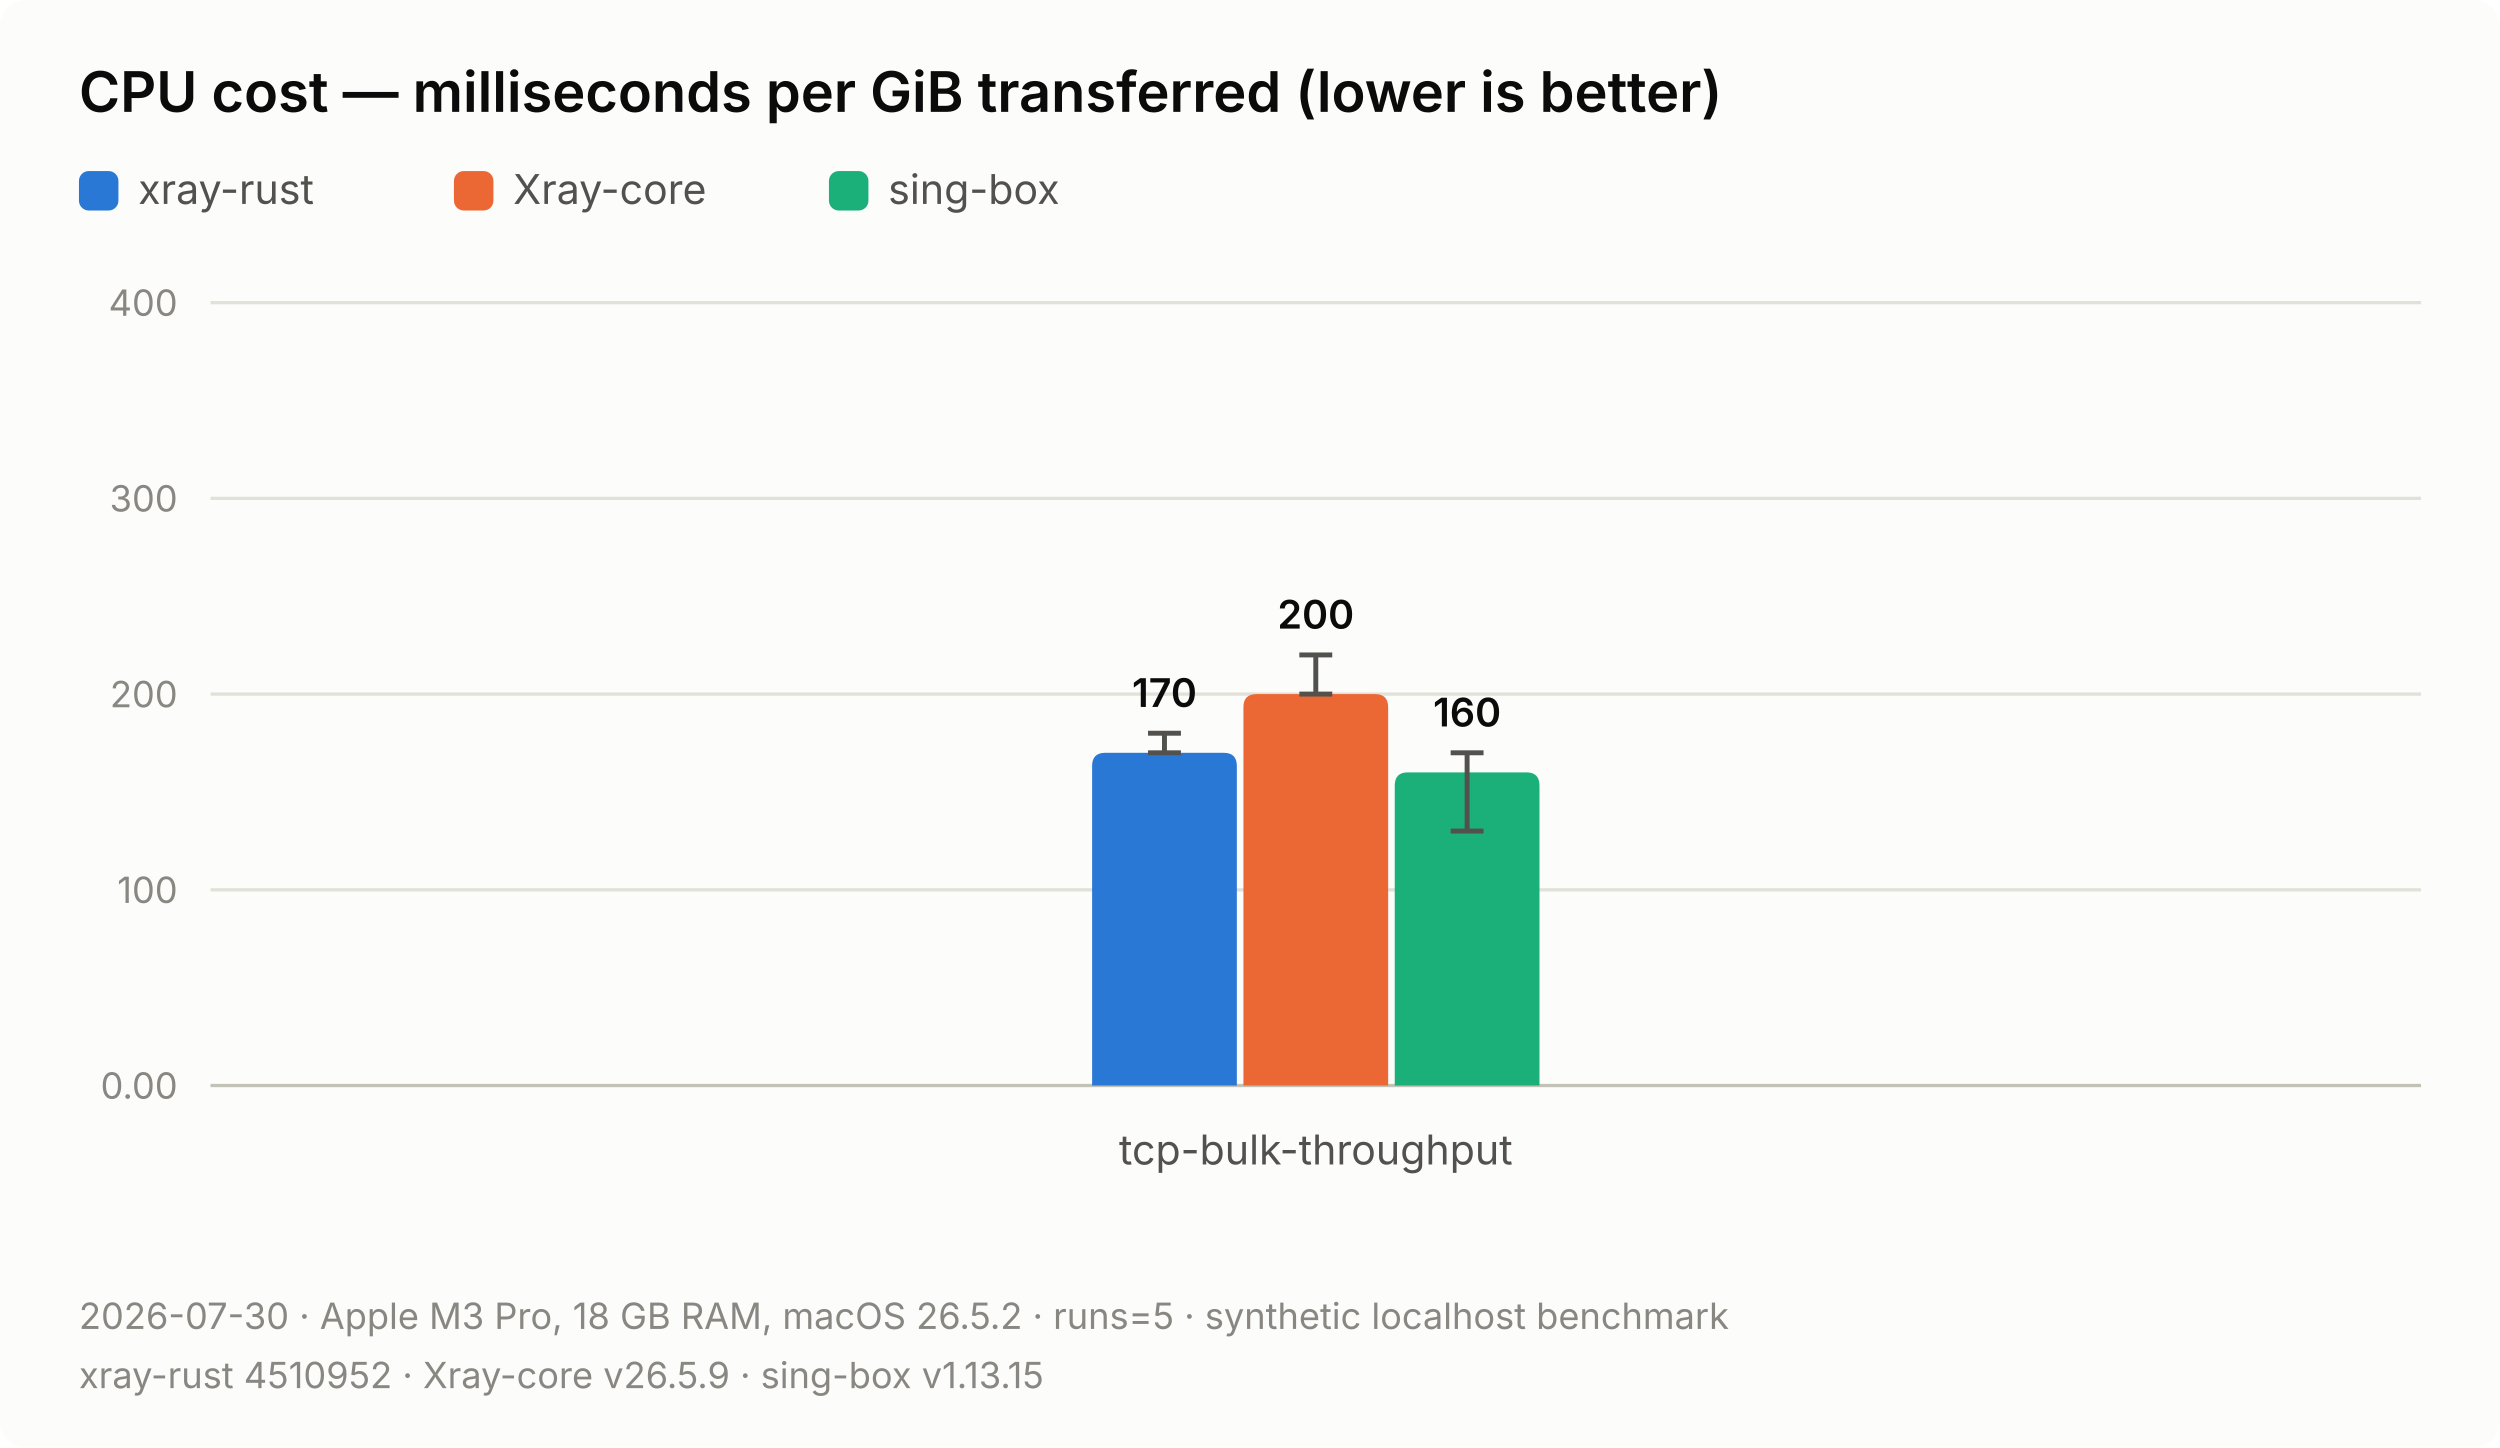
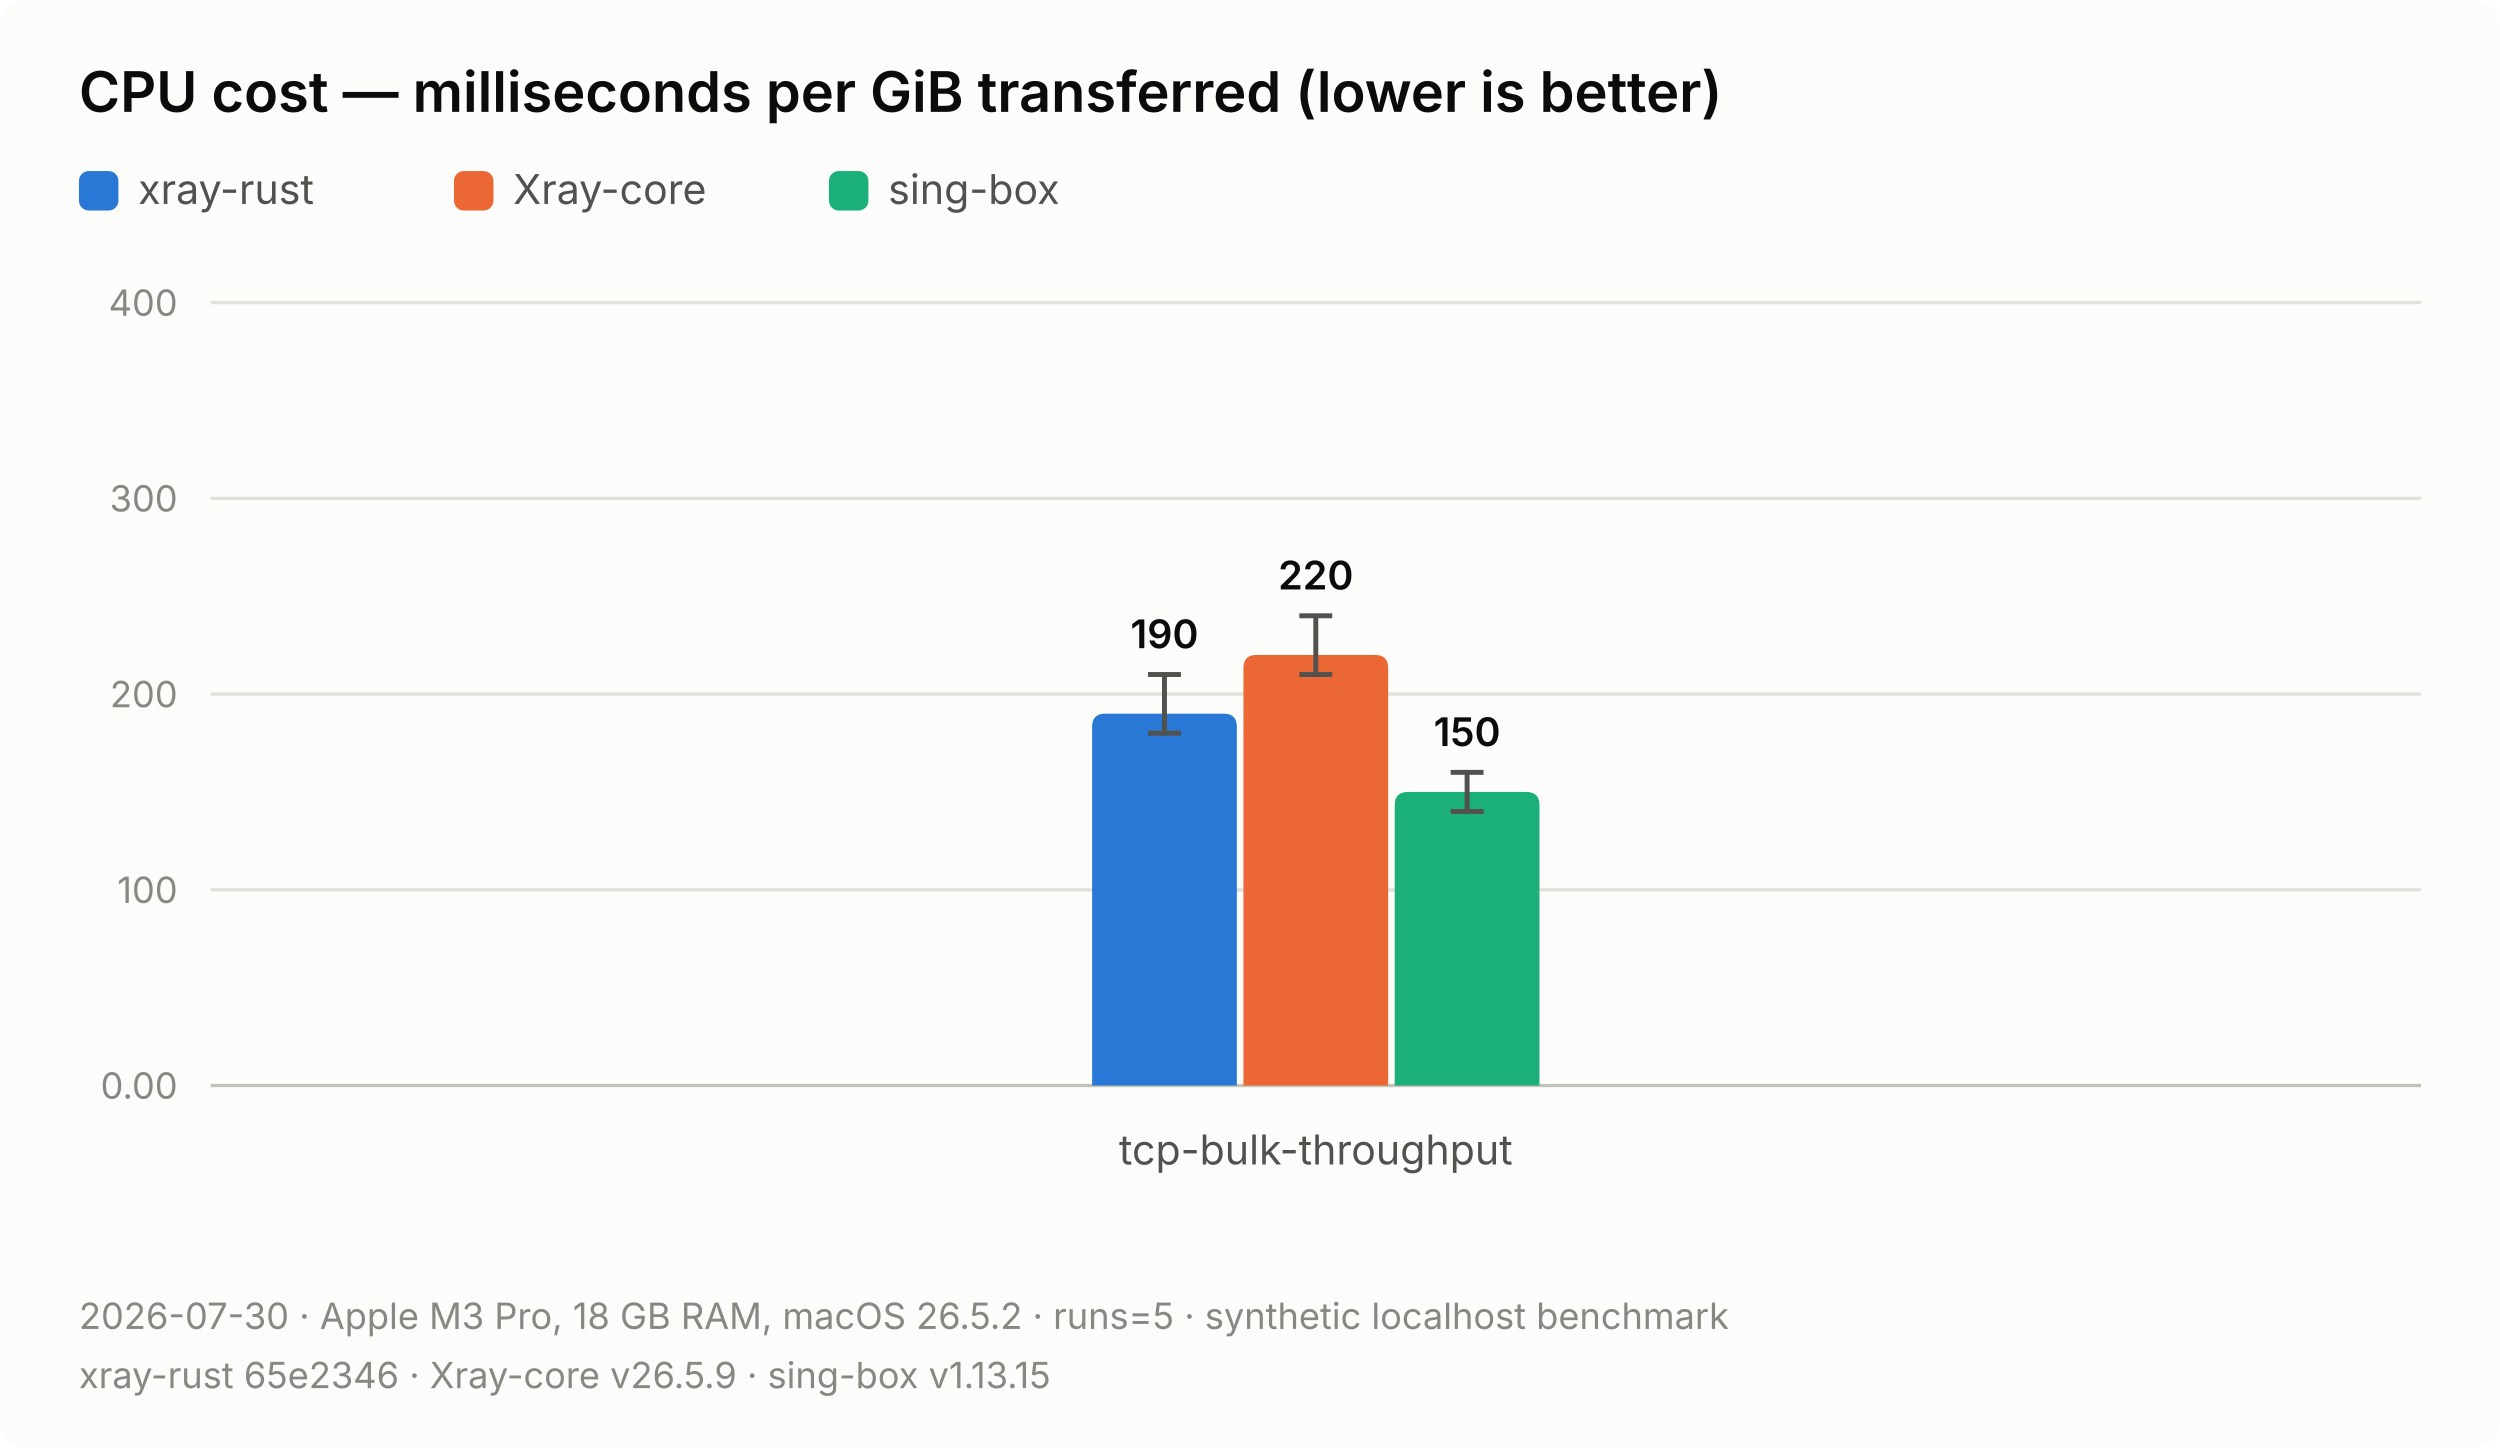
<svg xmlns="http://www.w3.org/2000/svg" width="760" height="440" viewBox="0 0 760 440" role="img" aria-label="CPU cost — milliseconds per GiB transferred (lower is better)">
  <rect width="760" height="440" fill="#fcfcfb" rx="8" />
  <text x="24" y="34" font-family="system-ui, -apple-system, 'Segoe UI', sans-serif" font-size="17" font-weight="600" fill="#0b0b0b">CPU cost — milliseconds per GiB transferred (lower is better)</text>
  <rect x="24.00" y="52" width="12" height="12" rx="3" fill="#2a78d6" />
  <text x="42.00" y="62" font-family="system-ui, -apple-system, 'Segoe UI', sans-serif" font-size="12.5" fill="#52514e">xray-rust</text>
  <rect x="138.00" y="52" width="12" height="12" rx="3" fill="#eb6834" />
  <text x="156.00" y="62" font-family="system-ui, -apple-system, 'Segoe UI', sans-serif" font-size="12.5" fill="#52514e">Xray-core</text>
  <rect x="252.00" y="52" width="12" height="12" rx="3" fill="#1baf7a" />
  <text x="270.00" y="62" font-family="system-ui, -apple-system, 'Segoe UI', sans-serif" font-size="12.5" fill="#52514e">sing-box</text>
  <text x="54" y="334.00" font-family="system-ui, -apple-system, 'Segoe UI', sans-serif" font-size="11" fill="#898781" text-anchor="end">0.00</text>
  <line x1="64" y1="270.50" x2="736" y2="270.50" stroke="#e1e0d9" stroke-width="1" />
  <text x="54" y="274.50" font-family="system-ui, -apple-system, 'Segoe UI', sans-serif" font-size="11" fill="#898781" text-anchor="end">100</text>
  <line x1="64" y1="211.00" x2="736" y2="211.00" stroke="#e1e0d9" stroke-width="1" />
  <text x="54" y="215.00" font-family="system-ui, -apple-system, 'Segoe UI', sans-serif" font-size="11" fill="#898781" text-anchor="end">200</text>
  <line x1="64" y1="151.50" x2="736" y2="151.50" stroke="#e1e0d9" stroke-width="1" />
  <text x="54" y="155.50" font-family="system-ui, -apple-system, 'Segoe UI', sans-serif" font-size="11" fill="#898781" text-anchor="end">300</text>
  <line x1="64" y1="92.00" x2="736" y2="92.00" stroke="#e1e0d9" stroke-width="1" />
  <text x="54" y="96.00" font-family="system-ui, -apple-system, 'Segoe UI', sans-serif" font-size="11" fill="#898781" text-anchor="end">400</text>
  <line x1="64" y1="330" x2="736" y2="330" stroke="#c3c2b7" stroke-width="1" />
-   <path d="M 332.00 330.00 L 332.00 232.85 Q 332.00 228.85 336.00 228.85 L 372.00 228.85 Q 376.00 228.85 376.00 232.85 L 376.00 330.00 Z" fill="#2a78d6" />
-   <line x1="354.00" y1="228.85" x2="354.00" y2="222.90" stroke="#52514e" stroke-width="1.5" />
-   <line x1="349.00" y1="228.85" x2="359.00" y2="228.85" stroke="#52514e" stroke-width="1.5" />
+   <path d="M 332.00 330.00 L 332.00 220.95 Q 332.00 216.95 336.00 216.95 L 372.00 216.95 Q 376.00 216.95 376.00 220.95 L 376.00 330.00 Z" fill="#2a78d6" />
+   <line x1="354.00" y1="222.90" x2="354.00" y2="205.05" stroke="#52514e" stroke-width="1.5" />
  <line x1="349.00" y1="222.90" x2="359.00" y2="222.90" stroke="#52514e" stroke-width="1.5" />
-   <text x="354.00" y="214.90" font-family="system-ui, -apple-system, 'Segoe UI', sans-serif" font-size="12" font-weight="600" fill="#0b0b0b" text-anchor="middle">170</text>
-   <path d="M 378.00 330.00 L 378.00 215.00 Q 378.00 211.00 382.00 211.00 L 418.00 211.00 Q 422.00 211.00 422.00 215.00 L 422.00 330.00 Z" fill="#eb6834" />
-   <line x1="400.00" y1="211.00" x2="400.00" y2="199.10" stroke="#52514e" stroke-width="1.5" />
-   <line x1="395.00" y1="211.00" x2="405.00" y2="211.00" stroke="#52514e" stroke-width="1.5" />
-   <line x1="395.00" y1="199.10" x2="405.00" y2="199.10" stroke="#52514e" stroke-width="1.5" />
-   <text x="400.00" y="191.10" font-family="system-ui, -apple-system, 'Segoe UI', sans-serif" font-size="12" font-weight="600" fill="#0b0b0b" text-anchor="middle">200</text>
-   <path d="M 424.00 330.00 L 424.00 238.80 Q 424.00 234.80 428.00 234.80 L 464.00 234.80 Q 468.00 234.80 468.00 238.80 L 468.00 330.00 Z" fill="#1baf7a" />
-   <line x1="446.00" y1="252.65" x2="446.00" y2="228.85" stroke="#52514e" stroke-width="1.5" />
-   <line x1="441.00" y1="252.65" x2="451.00" y2="252.65" stroke="#52514e" stroke-width="1.5" />
-   <line x1="441.00" y1="228.85" x2="451.00" y2="228.85" stroke="#52514e" stroke-width="1.5" />
-   <text x="446.00" y="220.85" font-family="system-ui, -apple-system, 'Segoe UI', sans-serif" font-size="12" font-weight="600" fill="#0b0b0b" text-anchor="middle">160</text>
+   <line x1="349.00" y1="205.05" x2="359.00" y2="205.05" stroke="#52514e" stroke-width="1.5" />
+   <text x="354.00" y="197.05" font-family="system-ui, -apple-system, 'Segoe UI', sans-serif" font-size="12" font-weight="600" fill="#0b0b0b" text-anchor="middle">190</text>
+   <path d="M 378.00 330.00 L 378.00 203.10 Q 378.00 199.10 382.00 199.10 L 418.00 199.10 Q 422.00 199.10 422.00 203.10 L 422.00 330.00 Z" fill="#eb6834" />
+   <line x1="400.00" y1="205.05" x2="400.00" y2="187.20" stroke="#52514e" stroke-width="1.5" />
+   <line x1="395.00" y1="205.05" x2="405.00" y2="205.05" stroke="#52514e" stroke-width="1.5" />
+   <line x1="395.00" y1="187.20" x2="405.00" y2="187.20" stroke="#52514e" stroke-width="1.5" />
+   <text x="400.00" y="179.20" font-family="system-ui, -apple-system, 'Segoe UI', sans-serif" font-size="12" font-weight="600" fill="#0b0b0b" text-anchor="middle">220</text>
+   <path d="M 424.00 330.00 L 424.00 244.75 Q 424.00 240.75 428.00 240.75 L 464.00 240.75 Q 468.00 240.75 468.00 244.75 L 468.00 330.00 Z" fill="#1baf7a" />
+   <line x1="446.00" y1="246.70" x2="446.00" y2="234.80" stroke="#52514e" stroke-width="1.5" />
+   <line x1="441.00" y1="246.70" x2="451.00" y2="246.70" stroke="#52514e" stroke-width="1.5" />
+   <line x1="441.00" y1="234.80" x2="451.00" y2="234.80" stroke="#52514e" stroke-width="1.5" />
+   <text x="446.00" y="226.80" font-family="system-ui, -apple-system, 'Segoe UI', sans-serif" font-size="12" font-weight="600" fill="#0b0b0b" text-anchor="middle">150</text>
  <text x="400.00" y="354" font-family="system-ui, -apple-system, 'Segoe UI', sans-serif" font-size="12.5" fill="#52514e" text-anchor="middle">tcp-bulk-throughput</text>
  <text x="24" y="404" font-family="system-ui, -apple-system, 'Segoe UI', sans-serif" font-size="11" fill="#898781">2026-07-30 · Apple M3 Pro, 18 GB RAM, macOS 26.5.2 · runs=5 · synthetic localhost benchmark</text>
-   <text x="24" y="422" font-family="system-ui, -apple-system, 'Segoe UI', sans-serif" font-size="11" fill="#898781">xray-rust 4510952 · Xray-core v26.5.9 · sing-box v1.13.15</text>
+   <text x="24" y="422" font-family="system-ui, -apple-system, 'Segoe UI', sans-serif" font-size="11" fill="#898781">xray-rust 65e2346 · Xray-core v26.5.9 · sing-box v1.13.15</text>
</svg>
